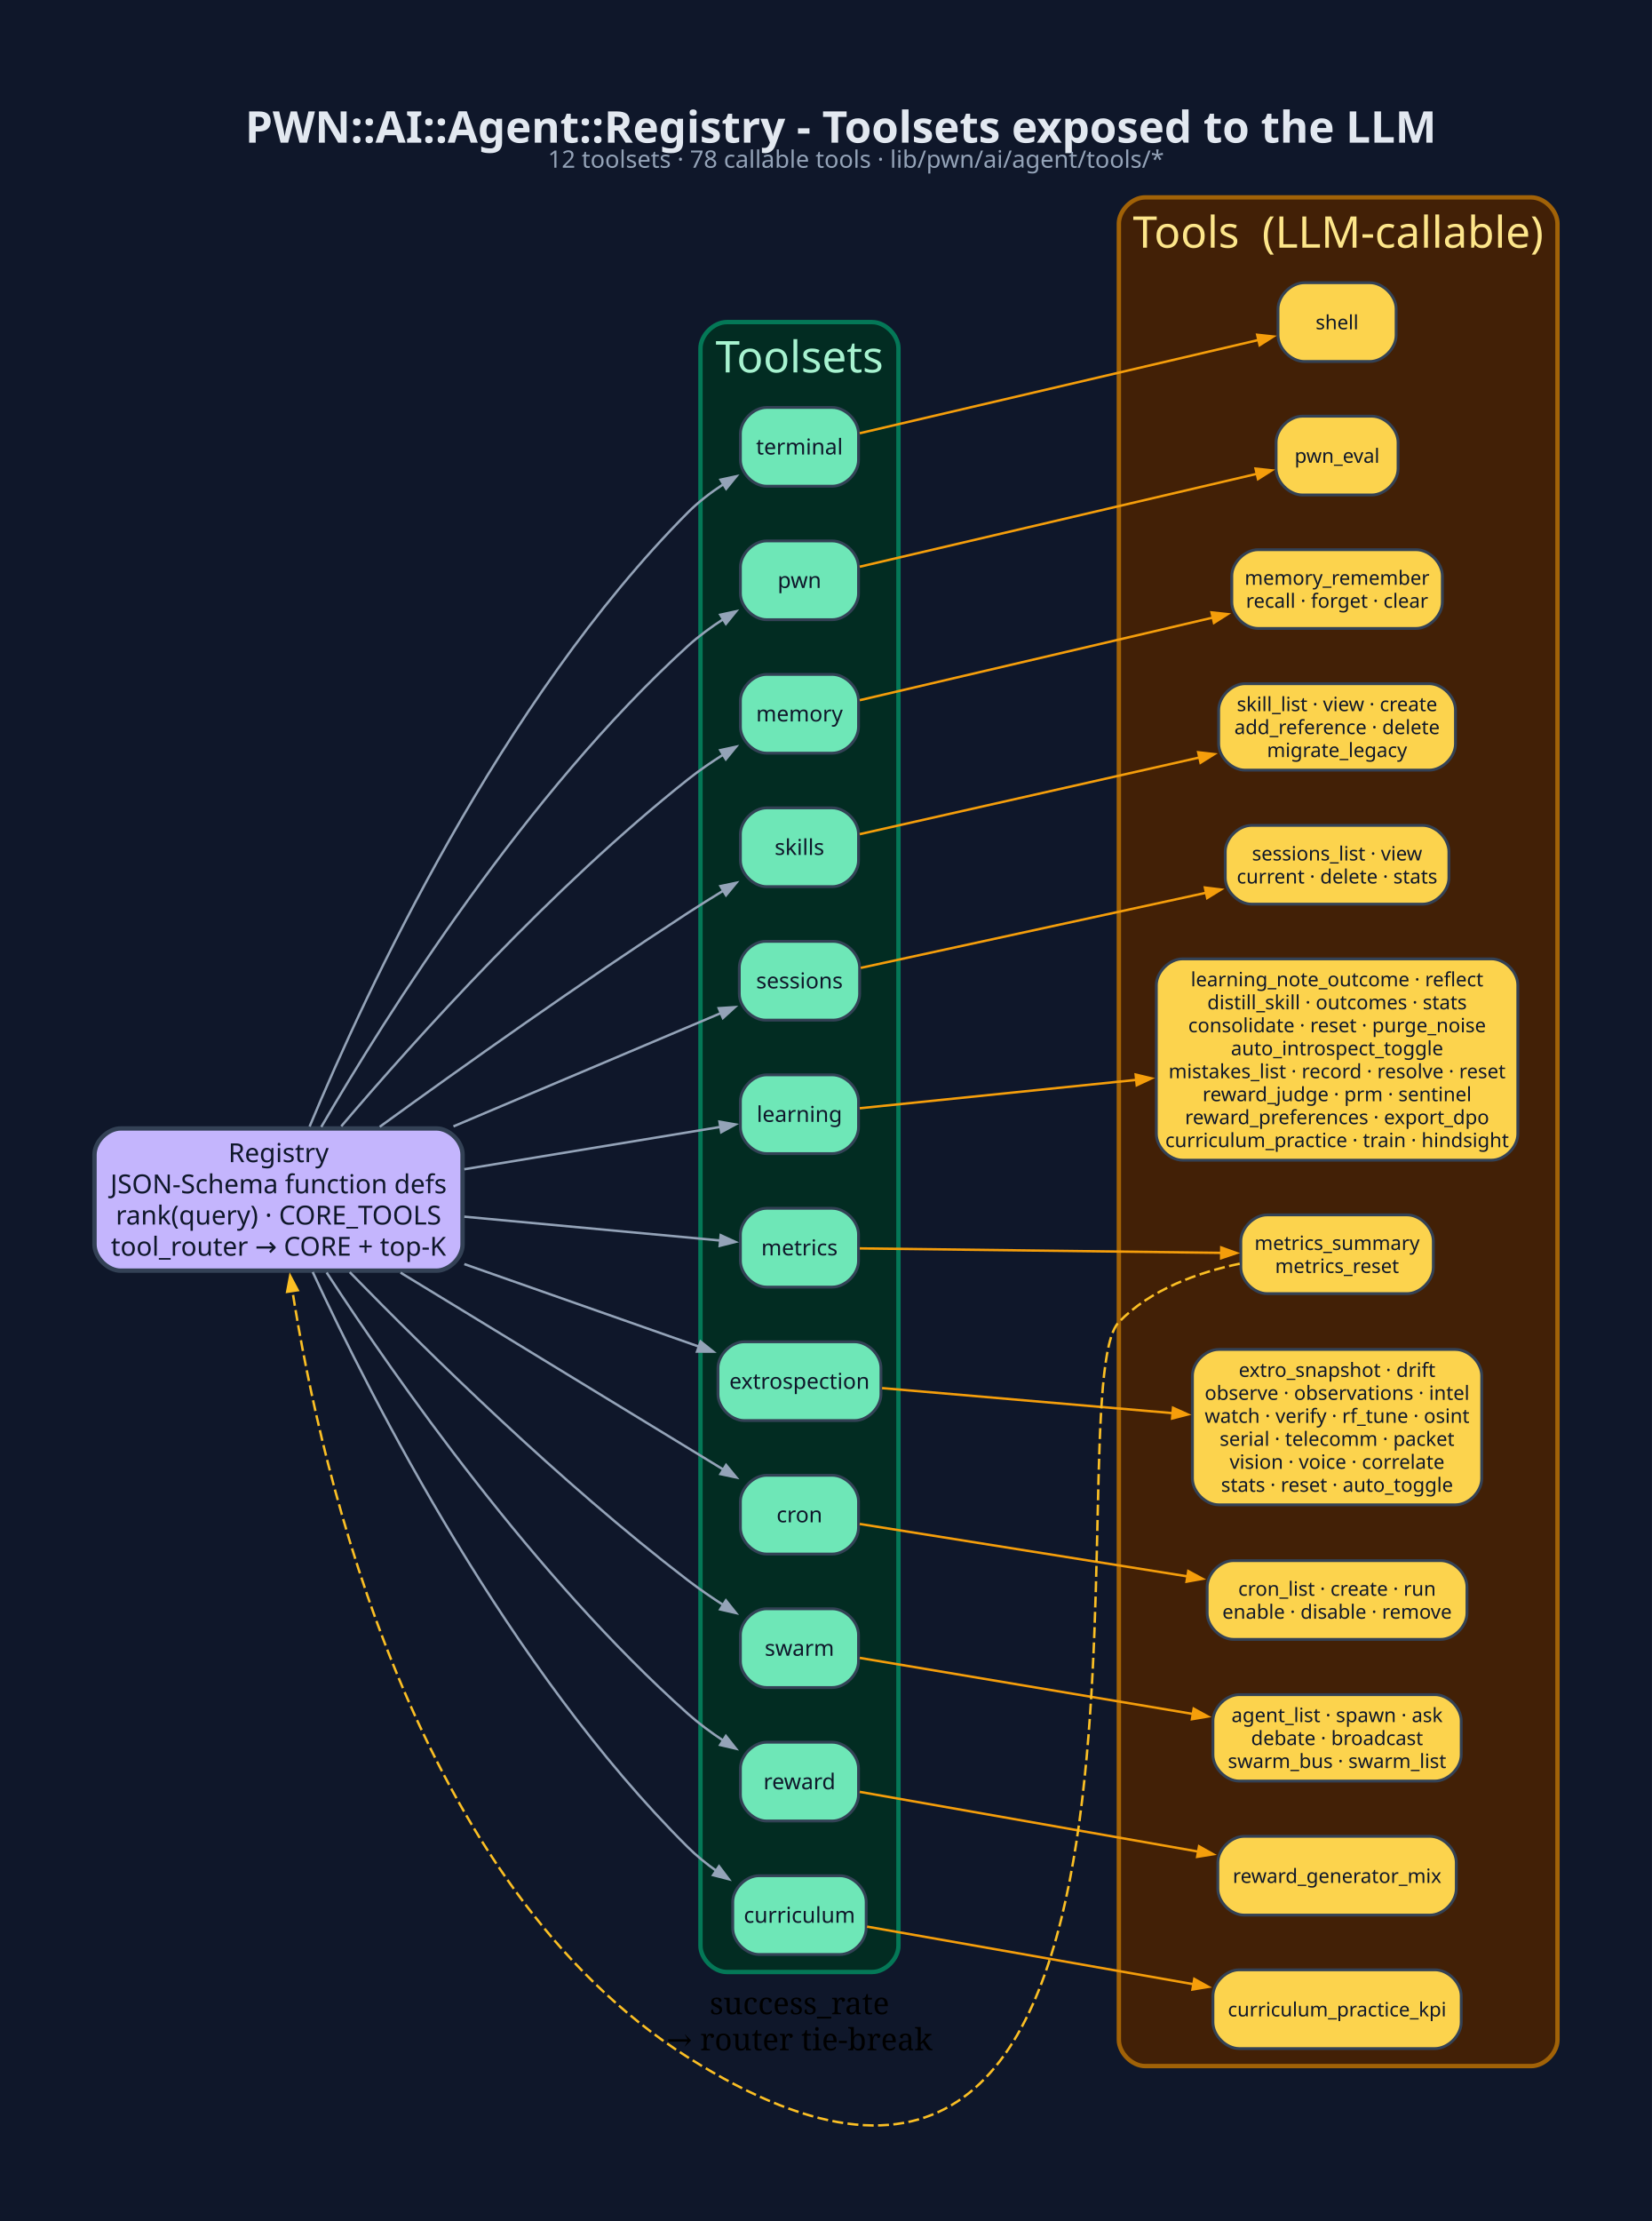
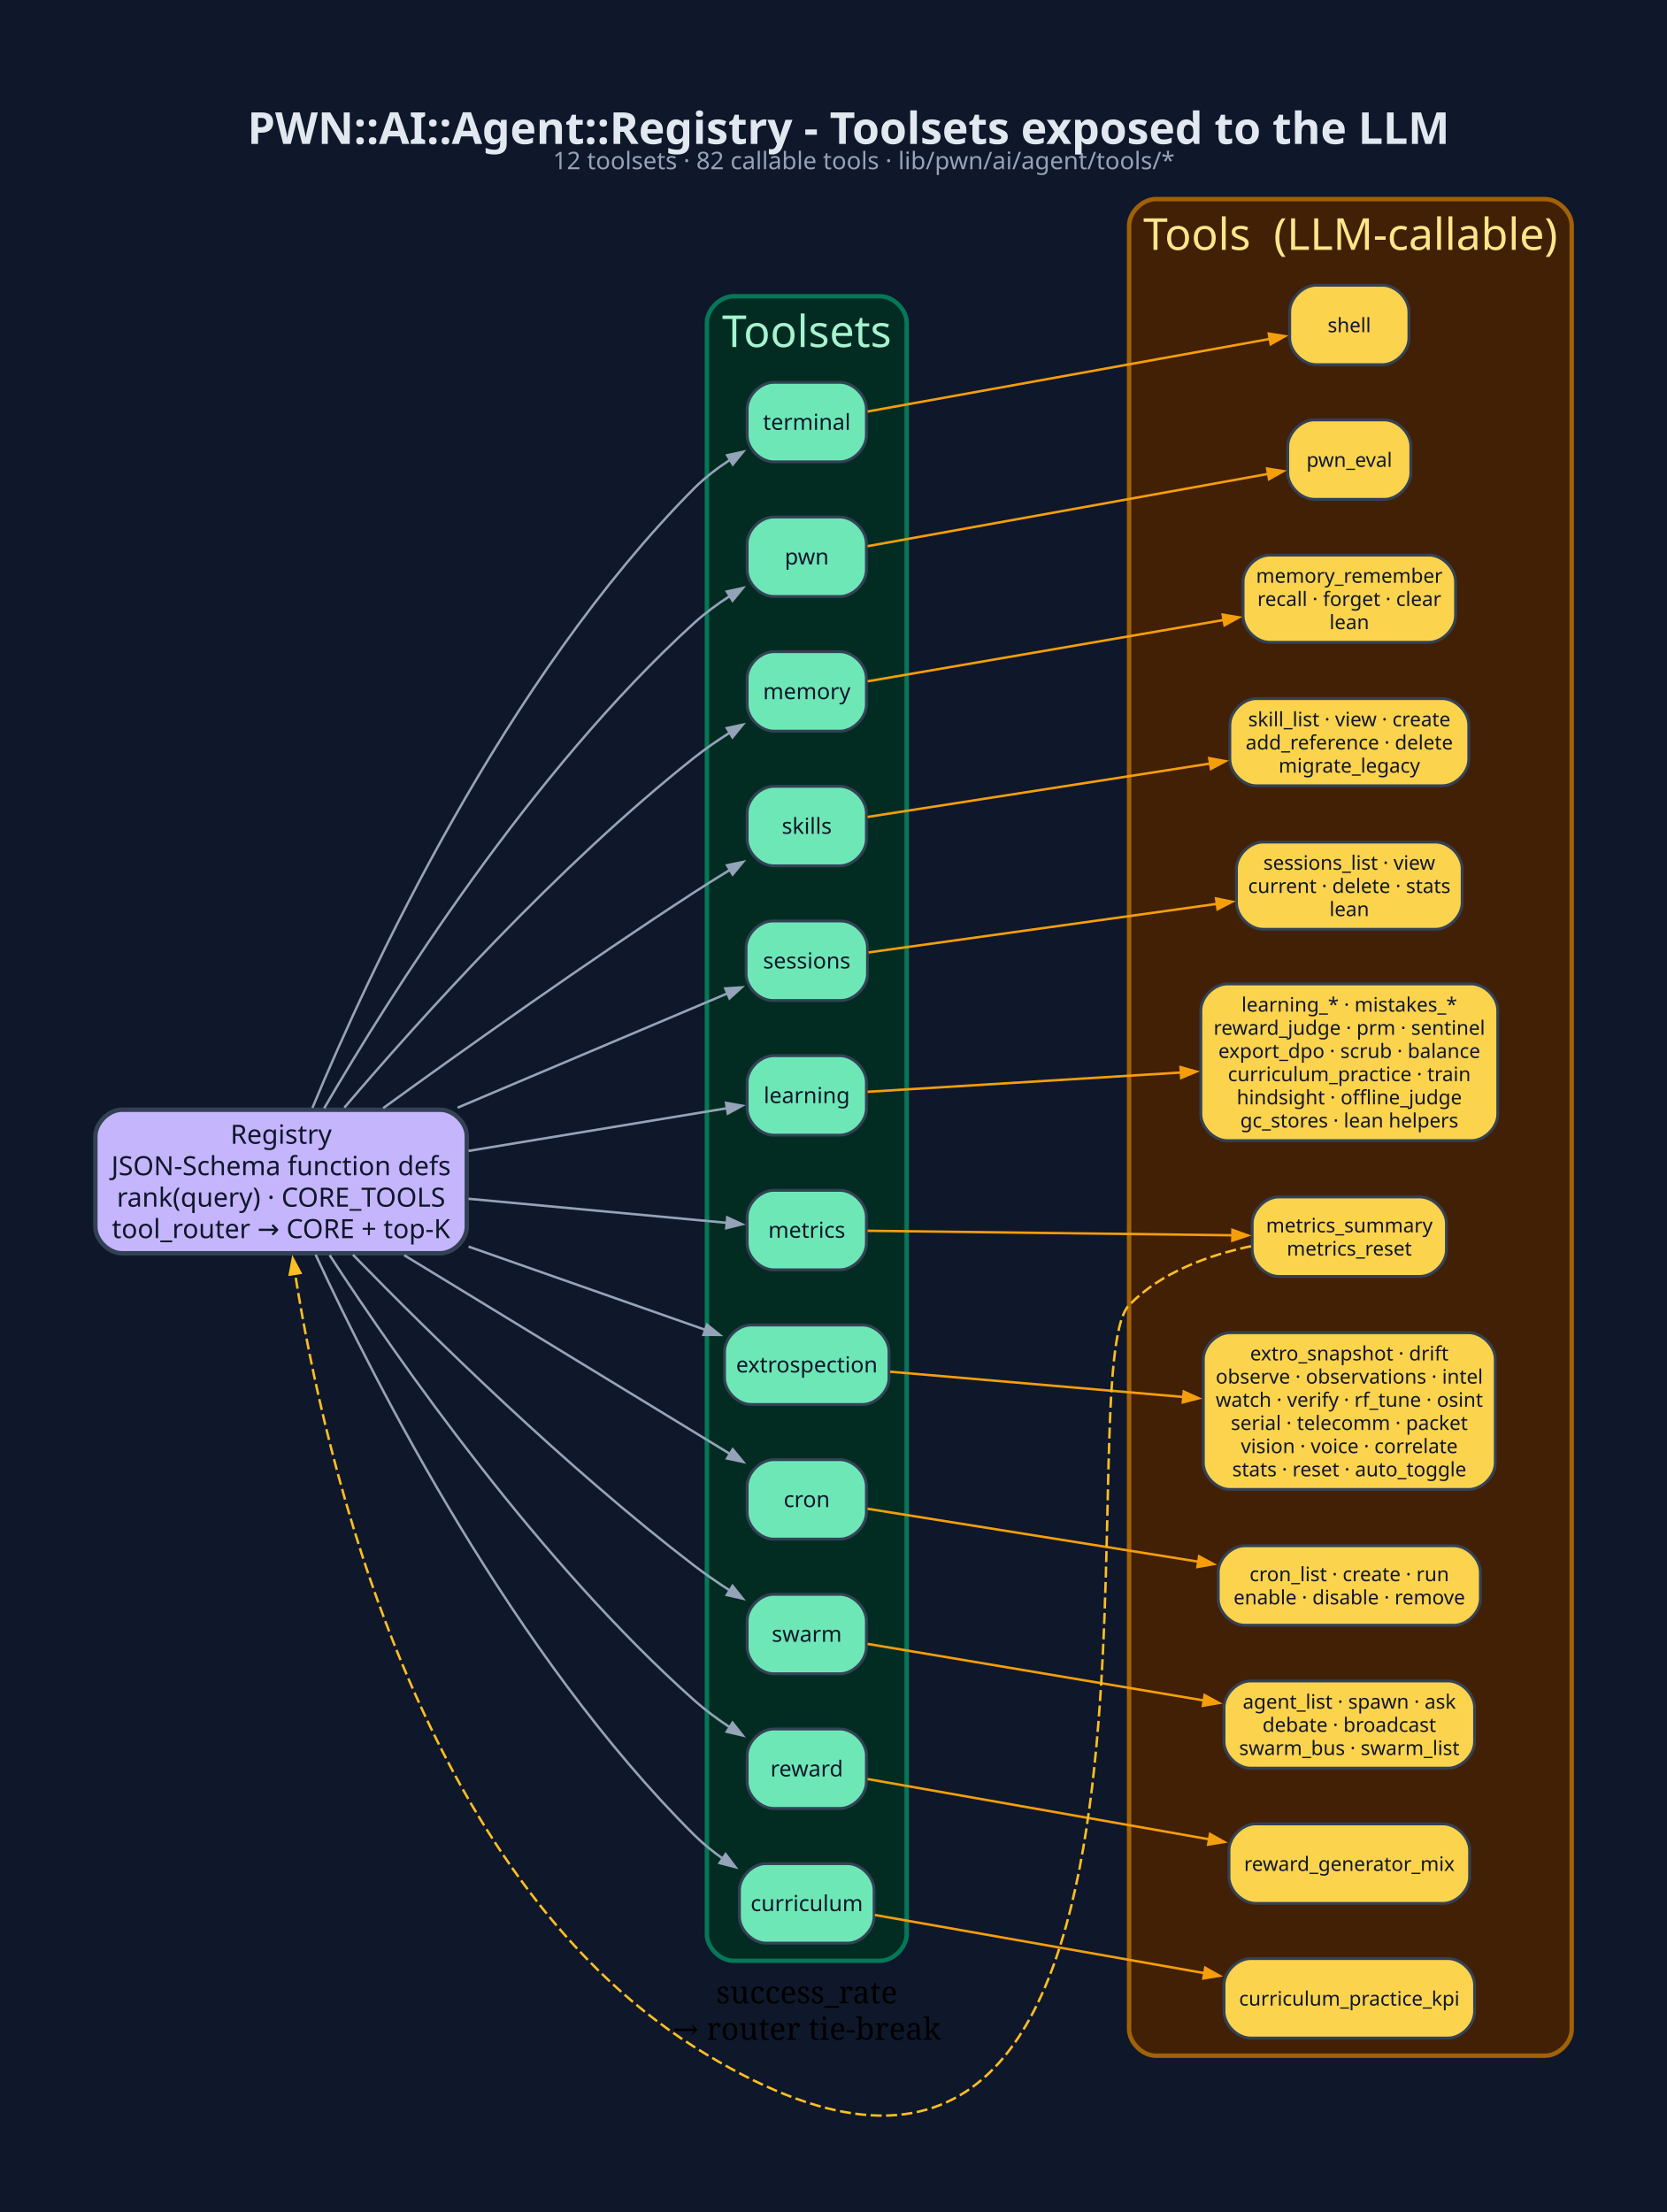
- <svg xmlns="http://www.w3.org/2000/svg" width="755pt" height="1015pt" viewBox="0.00 0.00 755.00 1015.00">
-   <g id="graph0" class="graph" transform="scale(1 1) rotate(0) translate(43.2 971.94)">
-     <polygon fill="#0f172a" stroke="none" points="-43.2,43.2 -43.2,-971.94 711.95,-971.94 711.95,43.2 -43.2,43.2" />
-     <text xml:space="preserve" text-anchor="start" x="68.88" y="-906.74" font-family="sans-Serif" font-weight="bold" font-size="20.00" fill="#e2e8f0">PWN::AI::Agent::Registry - Toolsets exposed to the LLM</text>
-     <text xml:space="preserve" text-anchor="start" x="207.25" y="-895.29" font-family="sans-Serif" font-size="11.00" fill="#94a3b8">12 toolsets · 78 callable tools · lib/pwn/ai/agent/tools/*</text>
+ <svg xmlns="http://www.w3.org/2000/svg" width="755pt" height="1002pt" viewBox="0.00 0.00 755.00 1002.00">
+   <g id="graph0" class="graph" transform="scale(1 1) rotate(0) translate(43.2 958.94)">
+     <polygon fill="#0f172a" stroke="none" points="-43.2,43.2 -43.2,-958.94 711.95,-958.94 711.95,43.2 -43.2,43.2" />
+     <text xml:space="preserve" text-anchor="start" x="68.88" y="-893.74" font-family="sans-Serif" font-weight="bold" font-size="20.00" fill="#e2e8f0">PWN::AI::Agent::Registry - Toolsets exposed to the LLM</text>
+     <text xml:space="preserve" text-anchor="start" x="207.25" y="-882.29" font-family="sans-Serif" font-size="11.00" fill="#94a3b8">12 toolsets · 82 callable tools · lib/pwn/ai/agent/tools/*</text>
    <g id="clust1" class="cluster">
      <path fill="#022c22" stroke="#047857" stroke-width="2" d="M289,-70.74C289,-70.74 355.5,-70.74 355.5,-70.74 361.5,-70.74 367.5,-76.74 367.5,-82.74 367.5,-82.74 367.5,-812.74 367.5,-812.74 367.5,-818.74 361.5,-824.74 355.5,-824.74 355.5,-824.74 289,-824.74 289,-824.74 283,-824.74 277,-818.74 277,-812.74 277,-812.74 277,-82.74 277,-82.74 277,-76.74 283,-70.74 289,-70.74" />
      <text xml:space="preserve" text-anchor="middle" x="322.25" y="-801.74" font-family="sans-Serif" font-size="20.00" fill="#a7f3d0">Toolsets</text>
    </g>
    <g id="clust2" class="cluster">
-       <path fill="#422006" stroke="#a16207" stroke-width="2" d="M480.25,-27.74C480.25,-27.74 656.75,-27.74 656.75,-27.74 662.75,-27.74 668.75,-33.74 668.75,-39.74 668.75,-39.74 668.75,-869.74 668.75,-869.74 668.75,-875.74 662.75,-881.74 656.75,-881.74 656.75,-881.74 480.25,-881.74 480.25,-881.74 474.25,-881.74 468.25,-875.74 468.25,-869.74 468.25,-869.74 468.25,-39.74 468.25,-39.74 468.25,-33.74 474.25,-27.74 480.25,-27.74" />
-       <text xml:space="preserve" text-anchor="middle" x="568.5" y="-858.74" font-family="sans-Serif" font-size="20.00" fill="#fde68a">Tools  (LLM-callable)</text>
+       <path fill="#422006" stroke="#a16207" stroke-width="2" d="M480.25,-27.74C480.25,-27.74 656.75,-27.74 656.75,-27.74 662.75,-27.74 668.75,-33.74 668.75,-39.74 668.75,-39.74 668.75,-856.74 668.75,-856.74 668.75,-862.74 662.75,-868.74 656.75,-868.74 656.75,-868.74 480.25,-868.74 480.25,-868.74 474.25,-868.74 468.25,-862.74 468.25,-856.74 468.25,-856.74 468.25,-39.74 468.25,-39.74 468.25,-33.74 474.25,-27.74 480.25,-27.74" />
+       <text xml:space="preserve" text-anchor="middle" x="568.5" y="-845.74" font-family="sans-Serif" font-size="20.00" fill="#fde68a">Tools  (LLM-callable)</text>
    </g>
    <g id="node1" class="node">
      <path fill="#c4b5fd" stroke="#334155" stroke-width="2" d="M156.25,-456.24C156.25,-456.24 12,-456.24 12,-456.24 6,-456.24 0,-450.24 0,-444.24 0,-444.24 0,-403.24 0,-403.24 0,-397.24 6,-391.24 12,-391.24 12,-391.24 156.25,-391.24 156.25,-391.24 162.25,-391.24 168.25,-397.24 168.25,-403.24 168.25,-403.24 168.25,-444.24 168.25,-444.24 168.25,-450.24 162.25,-456.24 156.25,-456.24" />
      <text xml:space="preserve" text-anchor="middle" x="84.12" y="-440.84" font-family="sans-Serif" font-size="12.00" fill="#0f172a">Registry</text>
      <text xml:space="preserve" text-anchor="middle" x="84.12" y="-426.59" font-family="sans-Serif" font-size="12.00" fill="#0f172a">JSON-Schema function defs</text>
      <text xml:space="preserve" text-anchor="middle" x="84.12" y="-412.34" font-family="sans-Serif" font-size="12.00" fill="#0f172a">rank(query) · CORE_TOOLS</text>
      <text xml:space="preserve" text-anchor="middle" x="84.12" y="-398.09" font-family="sans-Serif" font-size="12.00" fill="#0f172a">tool_router → CORE + top-K</text>
    </g>
    <g id="node2" class="node">
      <path fill="#6ee7b7" stroke="#334155" stroke-width="1.3" d="M337.25,-785.74C337.25,-785.74 307.25,-785.74 307.25,-785.74 301.25,-785.74 295.25,-779.74 295.25,-773.74 295.25,-773.74 295.25,-761.74 295.25,-761.74 295.25,-755.74 301.25,-749.74 307.25,-749.74 307.25,-749.74 337.25,-749.74 337.25,-749.74 343.25,-749.74 349.25,-755.74 349.25,-761.74 349.25,-761.74 349.25,-773.74 349.25,-773.74 349.25,-779.74 343.25,-785.74 337.25,-785.74" />
      <text xml:space="preserve" text-anchor="middle" x="322.25" y="-764.24" font-family="sans-Serif" font-size="10.00" fill="#0f172a">terminal</text>
    </g>
    <g id="edge1" class="edge">
      <path fill="none" stroke="#94a3b8" stroke-width="1.1" d="M98.32,-457.11C123.97,-518.68 185.67,-651.7 271.25,-737.74 276.02,-742.54 281.7,-746.87 287.5,-750.66" />
      <polygon fill="#94a3b8" stroke="#94a3b8" stroke-width="1.1" points="286.18,-752.72 293.42,-754.29 288.74,-748.54 286.18,-752.72" />
    </g>
    <g id="node3" class="node">
      <path fill="#6ee7b7" stroke="#334155" stroke-width="1.3" d="M337.25,-724.74C337.25,-724.74 307.25,-724.74 307.25,-724.74 301.25,-724.74 295.25,-718.74 295.25,-712.74 295.25,-712.74 295.25,-700.74 295.25,-700.74 295.25,-694.74 301.25,-688.74 307.25,-688.74 307.25,-688.74 337.25,-688.74 337.25,-688.74 343.25,-688.74 349.25,-694.74 349.25,-700.74 349.25,-700.74 349.25,-712.74 349.25,-712.74 349.25,-718.74 343.25,-724.74 337.25,-724.74" />
      <text xml:space="preserve" text-anchor="middle" x="322.25" y="-703.24" font-family="sans-Serif" font-size="10.00" fill="#0f172a">pwn</text>
    </g>
    <g id="edge2" class="edge">
      <path fill="none" stroke="#94a3b8" stroke-width="1.1" d="M103.65,-456.92C133.71,-508.6 197.26,-609.38 271.25,-676.74 276.15,-681.2 281.8,-685.34 287.51,-689.03" />
      <polygon fill="#94a3b8" stroke="#94a3b8" stroke-width="1.1" points="286.05,-691 293.3,-692.58 288.62,-686.83 286.05,-691" />
    </g>
    <g id="node4" class="node">
      <path fill="#6ee7b7" stroke="#334155" stroke-width="1.3" d="M337.25,-663.74C337.25,-663.74 307.25,-663.74 307.25,-663.74 301.25,-663.74 295.25,-657.74 295.25,-651.74 295.25,-651.74 295.25,-639.74 295.25,-639.74 295.25,-633.74 301.25,-627.74 307.25,-627.74 307.25,-627.74 337.25,-627.74 337.25,-627.74 343.25,-627.74 349.25,-633.74 349.25,-639.74 349.25,-639.74 349.25,-651.74 349.25,-651.74 349.25,-657.74 343.25,-663.74 337.25,-663.74" />
      <text xml:space="preserve" text-anchor="middle" x="322.25" y="-642.24" font-family="sans-Serif" font-size="10.00" fill="#0f172a">memory</text>
    </g>
    <g id="edge3" class="edge">
      <path fill="none" stroke="#94a3b8" stroke-width="1.1" d="M112.79,-457.22C147.27,-497.71 209.24,-566.55 271.25,-615.74 276.32,-619.77 281.99,-623.66 287.62,-627.22" />
      <polygon fill="#94a3b8" stroke="#94a3b8" stroke-width="1.1" points="286.04,-629.12 293.29,-630.69 288.59,-624.94 286.04,-629.12" />
    </g>
    <g id="node5" class="node">
      <path fill="#6ee7b7" stroke="#334155" stroke-width="1.3" d="M337.25,-602.74C337.25,-602.74 307.25,-602.74 307.25,-602.74 301.25,-602.74 295.25,-596.74 295.25,-590.74 295.25,-590.74 295.25,-578.74 295.25,-578.74 295.25,-572.74 301.25,-566.74 307.25,-566.74 307.25,-566.74 337.25,-566.74 337.25,-566.74 343.25,-566.74 349.25,-572.74 349.25,-578.74 349.25,-578.74 349.25,-590.74 349.25,-590.74 349.25,-596.74 343.25,-602.74 337.25,-602.74" />
      <text xml:space="preserve" text-anchor="middle" x="322.25" y="-581.24" font-family="sans-Serif" font-size="10.00" fill="#0f172a">skills</text>
    </g>
    <g id="edge4" class="edge">
      <path fill="none" stroke="#94a3b8" stroke-width="1.1" d="M130.38,-456.99C167.68,-484.05 222.23,-522.85 271.25,-554.74 276.44,-558.12 282.01,-561.6 287.47,-564.93" />
      <polygon fill="#94a3b8" stroke="#94a3b8" stroke-width="1.1" points="286.14,-566.99 293.39,-568.51 288.67,-562.79 286.14,-566.99" />
    </g>
    <g id="node6" class="node">
      <path fill="#6ee7b7" stroke="#334155" stroke-width="1.3" d="M337.75,-541.74C337.75,-541.74 306.75,-541.74 306.75,-541.74 300.75,-541.74 294.75,-535.74 294.75,-529.74 294.75,-529.74 294.75,-517.74 294.75,-517.74 294.75,-511.74 300.75,-505.74 306.75,-505.74 306.75,-505.74 337.75,-505.74 337.75,-505.74 343.75,-505.74 349.75,-511.74 349.75,-517.74 349.75,-517.74 349.75,-529.74 349.75,-529.74 349.75,-535.74 343.75,-541.74 337.75,-541.74" />
      <text xml:space="preserve" text-anchor="middle" x="322.25" y="-520.24" font-family="sans-Serif" font-size="10.00" fill="#0f172a">sessions</text>
    </g>
    <g id="edge5" class="edge">
      <path fill="none" stroke="#94a3b8" stroke-width="1.1" d="M164.08,-457.18C205.61,-474.77 254.41,-495.44 286.49,-509.02" />
      <polygon fill="#94a3b8" stroke="#94a3b8" stroke-width="1.1" points="285.34,-511.19 292.74,-511.67 287.25,-506.68 285.34,-511.19" />
    </g>
    <g id="node7" class="node">
      <path fill="#6ee7b7" stroke="#334155" stroke-width="1.3" d="M337.25,-480.74C337.25,-480.74 307.25,-480.74 307.25,-480.74 301.25,-480.74 295.25,-474.74 295.25,-468.74 295.25,-468.74 295.25,-456.74 295.25,-456.74 295.25,-450.74 301.25,-444.74 307.25,-444.74 307.25,-444.74 337.25,-444.74 337.25,-444.74 343.25,-444.74 349.25,-450.74 349.25,-456.74 349.25,-456.74 349.25,-468.74 349.25,-468.74 349.25,-474.74 343.25,-480.74 337.25,-480.74" />
      <text xml:space="preserve" text-anchor="middle" x="322.25" y="-459.24" font-family="sans-Serif" font-size="10.00" fill="#0f172a">learning</text>
    </g>
    <g id="edge6" class="edge">
      <path fill="none" stroke="#94a3b8" stroke-width="1.1" d="M169.04,-437.6C209.39,-444.27 255.56,-451.89 286.37,-456.98" />
      <polygon fill="#94a3b8" stroke="#94a3b8" stroke-width="1.1" points="285.68,-459.35 292.99,-458.07 286.48,-454.52 285.68,-459.35" />
    </g>
    <g id="node8" class="node">
      <path fill="#6ee7b7" stroke="#334155" stroke-width="1.3" d="M337.25,-419.74C337.25,-419.74 307.25,-419.74 307.25,-419.74 301.25,-419.74 295.25,-413.74 295.25,-407.74 295.25,-407.74 295.25,-395.74 295.25,-395.74 295.25,-389.74 301.25,-383.74 307.25,-383.74 307.25,-383.74 337.25,-383.74 337.25,-383.74 343.25,-383.74 349.25,-389.74 349.25,-395.74 349.25,-395.74 349.25,-407.74 349.25,-407.74 349.25,-413.74 343.25,-419.74 337.25,-419.74" />
      <text xml:space="preserve" text-anchor="middle" x="322.25" y="-398.24" font-family="sans-Serif" font-size="10.00" fill="#0f172a">metrics</text>
    </g>
    <g id="edge7" class="edge">
      <path fill="none" stroke="#94a3b8" stroke-width="1.1" d="M169.04,-415.92C209.39,-412.16 255.56,-407.86 286.37,-404.99" />
      <polygon fill="#94a3b8" stroke="#94a3b8" stroke-width="1.1" points="286.23,-407.47 292.97,-404.38 285.78,-402.59 286.23,-407.47" />
    </g>
    <g id="node9" class="node">
      <path fill="#6ee7b7" stroke="#334155" stroke-width="1.3" d="M347.5,-358.74C347.5,-358.74 297,-358.74 297,-358.74 291,-358.74 285,-352.74 285,-346.74 285,-346.74 285,-334.74 285,-334.74 285,-328.74 291,-322.74 297,-322.74 297,-322.74 347.5,-322.74 347.5,-322.74 353.5,-322.74 359.5,-328.74 359.5,-334.74 359.5,-334.74 359.5,-346.74 359.5,-346.74 359.5,-352.74 353.5,-358.74 347.5,-358.74" />
      <text xml:space="preserve" text-anchor="middle" x="322.25" y="-337.24" font-family="sans-Serif" font-size="10.00" fill="#0f172a">extrospection</text>
    </g>
    <g id="edge8" class="edge">
      <path fill="none" stroke="#94a3b8" stroke-width="1.1" d="M169.04,-394.25C205.3,-381.5 246.26,-367.1 276.55,-356.45" />
      <polygon fill="#94a3b8" stroke="#94a3b8" stroke-width="1.1" points="277.05,-358.88 282.84,-354.24 275.42,-354.25 277.05,-358.88" />
    </g>
    <g id="node10" class="node">
      <path fill="#6ee7b7" stroke="#334155" stroke-width="1.3" d="M337.25,-297.74C337.25,-297.74 307.25,-297.74 307.25,-297.74 301.25,-297.74 295.25,-291.74 295.25,-285.74 295.25,-285.74 295.25,-273.74 295.25,-273.74 295.25,-267.74 301.25,-261.74 307.25,-261.74 307.25,-261.74 337.25,-261.74 337.25,-261.74 343.25,-261.74 349.25,-267.74 349.25,-273.74 349.25,-273.74 349.25,-285.74 349.25,-285.74 349.25,-291.74 343.25,-297.74 337.25,-297.74" />
      <text xml:space="preserve" text-anchor="middle" x="322.25" y="-276.24" font-family="sans-Serif" font-size="10.00" fill="#0f172a">cron</text>
    </g>
    <g id="edge9" class="edge">
      <path fill="none" stroke="#94a3b8" stroke-width="1.1" d="M139.89,-390.34C185.49,-362.54 248.97,-323.82 287.47,-300.34" />
      <polygon fill="#94a3b8" stroke="#94a3b8" stroke-width="1.1" points="288.7,-302.46 293.4,-296.73 286.15,-298.28 288.7,-302.46" />
    </g>
    <g id="node11" class="node">
      <path fill="#6ee7b7" stroke="#334155" stroke-width="1.3" d="M337.25,-236.74C337.25,-236.74 307.25,-236.74 307.25,-236.74 301.25,-236.74 295.25,-230.74 295.25,-224.74 295.25,-224.74 295.25,-212.74 295.25,-212.74 295.25,-206.74 301.25,-200.74 307.25,-200.74 307.25,-200.74 337.25,-200.74 337.25,-200.74 343.25,-200.74 349.25,-206.74 349.25,-212.74 349.25,-212.74 349.25,-224.74 349.25,-224.74 349.25,-230.74 343.25,-236.74 337.25,-236.74" />
      <text xml:space="preserve" text-anchor="middle" x="322.25" y="-215.24" font-family="sans-Serif" font-size="10.00" fill="#0f172a">swarm</text>
    </g>
    <g id="edge10" class="edge">
      <path fill="none" stroke="#94a3b8" stroke-width="1.1" d="M116.67,-390.56C152.36,-353.93 213.12,-294.24 271.25,-249.74 276.38,-245.81 282.03,-241.93 287.63,-238.32" />
      <polygon fill="#94a3b8" stroke="#94a3b8" stroke-width="1.1" points="288.63,-240.58 293.24,-234.78 286.01,-236.44 288.63,-240.58" />
    </g>
    <g id="node12" class="node">
      <path fill="#6ee7b7" stroke="#334155" stroke-width="1.3" d="M337.25,-175.74C337.25,-175.74 307.25,-175.74 307.25,-175.74 301.25,-175.74 295.25,-169.74 295.25,-163.74 295.25,-163.74 295.25,-151.74 295.25,-151.74 295.25,-145.74 301.25,-139.74 307.25,-139.74 307.25,-139.74 337.25,-139.74 337.25,-139.74 343.25,-139.74 349.25,-145.74 349.25,-151.74 349.25,-151.74 349.25,-163.74 349.25,-163.74 349.25,-169.74 343.25,-175.74 337.25,-175.74" />
      <text xml:space="preserve" text-anchor="middle" x="322.25" y="-154.24" font-family="sans-Serif" font-size="10.00" fill="#0f172a">reward</text>
    </g>
    <g id="edge11" class="edge">
      <path fill="none" stroke="#94a3b8" stroke-width="1.1" d="M106.11,-390.39C137.71,-341.93 201.31,-251.07 271.25,-188.74 276.18,-184.35 281.81,-180.19 287.48,-176.44" />
      <polygon fill="#94a3b8" stroke="#94a3b8" stroke-width="1.1" points="288.61,-178.62 293.21,-172.8 285.99,-174.48 288.61,-178.62" />
    </g>
    <g id="node13" class="node">
      <path fill="#6ee7b7" stroke="#334155" stroke-width="1.3" d="M340.75,-114.74C340.75,-114.74 303.75,-114.74 303.75,-114.74 297.75,-114.74 291.75,-108.74 291.75,-102.74 291.75,-102.74 291.75,-90.74 291.75,-90.74 291.75,-84.74 297.75,-78.74 303.75,-78.74 303.75,-78.74 340.75,-78.74 340.75,-78.74 346.75,-78.74 352.75,-84.74 352.75,-90.74 352.75,-90.74 352.75,-102.74 352.75,-102.74 352.75,-108.74 346.75,-114.74 340.75,-114.74" />
      <text xml:space="preserve" text-anchor="middle" x="322.25" y="-93.24" font-family="sans-Serif" font-size="10.00" fill="#0f172a">curriculum</text>
    </g>
    <g id="edge12" class="edge">
      <path fill="none" stroke="#94a3b8" stroke-width="1.1" d="M99.76,-390.61C126.87,-332.06 189.65,-208.83 271.25,-127.74 275.19,-123.82 279.72,-120.17 284.4,-116.85" />
      <polygon fill="#94a3b8" stroke="#94a3b8" stroke-width="1.1" points="285.48,-119.07 289.94,-113.15 282.76,-115 285.48,-119.07" />
    </g>
    <g id="node14" class="node">
-       <path fill="#fcd34d" stroke="#334155" stroke-width="1.3" d="M583,-842.74C583,-842.74 553,-842.74 553,-842.74 547,-842.74 541,-836.74 541,-830.74 541,-830.74 541,-818.74 541,-818.74 541,-812.74 547,-806.74 553,-806.74 553,-806.74 583,-806.74 583,-806.74 589,-806.74 595,-812.74 595,-818.74 595,-818.74 595,-830.74 595,-830.74 595,-836.74 589,-842.74 583,-842.74" />
-       <text xml:space="preserve" text-anchor="middle" x="568" y="-821.44" font-family="sans-Serif" font-size="9.00" fill="#0f172a">shell</text>
+       <path fill="#fcd34d" stroke="#334155" stroke-width="1.3" d="M583,-829.74C583,-829.74 553,-829.74 553,-829.74 547,-829.74 541,-823.74 541,-817.74 541,-817.74 541,-805.74 541,-805.74 541,-799.74 547,-793.74 553,-793.74 553,-793.74 583,-793.74 583,-793.74 589,-793.74 595,-799.74 595,-805.74 595,-805.74 595,-817.74 595,-817.74 595,-823.74 589,-829.74 583,-829.74" />
+       <text xml:space="preserve" text-anchor="middle" x="568" y="-808.44" font-family="sans-Serif" font-size="9.00" fill="#0f172a">shell</text>
    </g>
    <g id="edge13" class="edge">
-       <path fill="none" stroke="#f59e0b" stroke-width="1.1" d="M349.8,-773.95C394.03,-784.29 482.8,-805.05 532.06,-816.57" />
-       <polygon fill="#f59e0b" stroke="#f59e0b" stroke-width="1.1" points="531.49,-818.95 538.86,-818.16 532.6,-814.18 531.49,-818.95" />
+       <path fill="none" stroke="#f59e0b" stroke-width="1.1" d="M349.8,-772.53C394.03,-780.52 482.8,-796.54 532.06,-805.43" />
+       <polygon fill="#f59e0b" stroke="#f59e0b" stroke-width="1.1" points="531.52,-807.83 538.84,-806.66 532.39,-803.01 531.52,-807.83" />
    </g>
    <g id="node15" class="node">
-       <path fill="#fcd34d" stroke="#334155" stroke-width="1.3" d="M583.88,-781.74C583.88,-781.74 552.12,-781.74 552.12,-781.74 546.12,-781.74 540.12,-775.74 540.12,-769.74 540.12,-769.74 540.12,-757.74 540.12,-757.74 540.12,-751.74 546.12,-745.74 552.12,-745.74 552.12,-745.74 583.88,-745.74 583.88,-745.74 589.88,-745.74 595.88,-751.74 595.88,-757.74 595.88,-757.74 595.88,-769.74 595.88,-769.74 595.88,-775.74 589.88,-781.74 583.88,-781.74" />
-       <text xml:space="preserve" text-anchor="middle" x="568" y="-760.44" font-family="sans-Serif" font-size="9.00" fill="#0f172a">pwn_eval</text>
+       <path fill="#fcd34d" stroke="#334155" stroke-width="1.3" d="M583.88,-768.74C583.88,-768.74 552.12,-768.74 552.12,-768.74 546.12,-768.74 540.12,-762.74 540.12,-756.74 540.12,-756.74 540.12,-744.74 540.12,-744.74 540.12,-738.74 546.12,-732.74 552.12,-732.74 552.12,-732.74 583.88,-732.74 583.88,-732.74 589.88,-732.74 595.88,-738.74 595.88,-744.74 595.88,-744.74 595.88,-756.74 595.88,-756.74 595.88,-762.74 589.88,-768.74 583.88,-768.74" />
+       <text xml:space="preserve" text-anchor="middle" x="568" y="-747.44" font-family="sans-Serif" font-size="9.00" fill="#0f172a">pwn_eval</text>
    </g>
    <g id="edge14" class="edge">
-       <path fill="none" stroke="#f59e0b" stroke-width="1.1" d="M349.8,-712.95C393.89,-723.26 482.23,-743.92 531.58,-755.46" />
-       <polygon fill="#f59e0b" stroke="#f59e0b" stroke-width="1.1" points="530.74,-757.78 538.12,-756.99 531.86,-753.01 530.74,-757.78" />
+       <path fill="none" stroke="#f59e0b" stroke-width="1.1" d="M349.8,-711.53C393.8,-719.48 481.87,-735.37 531.28,-744.29" />
+       <polygon fill="#f59e0b" stroke="#f59e0b" stroke-width="1.1" points="530.78,-746.69 538.1,-745.53 531.65,-741.87 530.78,-746.69" />
    </g>
    <g id="node16" class="node">
-       <path fill="#fcd34d" stroke="#334155" stroke-width="1.3" d="M604.12,-720.74C604.12,-720.74 531.88,-720.74 531.88,-720.74 525.88,-720.74 519.88,-714.74 519.88,-708.74 519.88,-708.74 519.88,-696.74 519.88,-696.74 519.88,-690.74 525.88,-684.74 531.88,-684.74 531.88,-684.74 604.12,-684.74 604.12,-684.74 610.12,-684.74 616.12,-690.74 616.12,-696.74 616.12,-696.74 616.12,-708.74 616.12,-708.74 616.12,-714.74 610.12,-720.74 604.12,-720.74" />
-       <text xml:space="preserve" text-anchor="middle" x="568" y="-704.69" font-family="sans-Serif" font-size="9.00" fill="#0f172a">memory_remember</text>
-       <text xml:space="preserve" text-anchor="middle" x="568" y="-694.19" font-family="sans-Serif" font-size="9.00" fill="#0f172a">recall · forget · clear</text>
+       <path fill="#fcd34d" stroke="#334155" stroke-width="1.3" d="M604.12,-707.49C604.12,-707.49 531.88,-707.49 531.88,-707.49 525.88,-707.49 519.88,-701.49 519.88,-695.49 519.88,-695.49 519.88,-679.99 519.88,-679.99 519.88,-673.99 525.88,-667.99 531.88,-667.99 531.88,-667.99 604.12,-667.99 604.12,-667.99 610.12,-667.99 616.12,-673.99 616.12,-679.99 616.12,-679.99 616.12,-695.49 616.12,-695.49 616.12,-701.49 610.12,-707.49 604.12,-707.49" />
+       <text xml:space="preserve" text-anchor="middle" x="568" y="-694.94" font-family="sans-Serif" font-size="9.00" fill="#0f172a">memory_remember</text>
+       <text xml:space="preserve" text-anchor="middle" x="568" y="-684.44" font-family="sans-Serif" font-size="9.00" fill="#0f172a">recall · forget · clear</text>
+       <text xml:space="preserve" text-anchor="middle" x="568" y="-673.94" font-family="sans-Serif" font-size="9.00" fill="#0f172a">lean</text>
    </g>
    <g id="edge15" class="edge">
-       <path fill="none" stroke="#f59e0b" stroke-width="1.1" d="M349.8,-651.95C388.37,-660.97 460.81,-677.91 511.38,-689.74" />
-       <polygon fill="#f59e0b" stroke="#f59e0b" stroke-width="1.1" points="510.62,-692.07 517.99,-691.28 511.73,-687.3 510.62,-692.07" />
+       <path fill="none" stroke="#f59e0b" stroke-width="1.1" d="M349.8,-650.32C388.37,-656.96 460.81,-669.44 511.38,-678.16" />
+       <polygon fill="#f59e0b" stroke="#f59e0b" stroke-width="1.1" points="510.66,-680.52 517.97,-679.29 511.49,-675.69 510.66,-680.52" />
    </g>
    <g id="node17" class="node">
-       <path fill="#fcd34d" stroke="#334155" stroke-width="1.3" d="M610.12,-659.49C610.12,-659.49 525.88,-659.49 525.88,-659.49 519.88,-659.49 513.88,-653.49 513.88,-647.49 513.88,-647.49 513.88,-631.99 513.88,-631.99 513.88,-625.99 519.88,-619.99 525.88,-619.99 525.88,-619.99 610.12,-619.99 610.12,-619.99 616.12,-619.99 622.12,-625.99 622.12,-631.99 622.12,-631.99 622.12,-647.49 622.12,-647.49 622.12,-653.49 616.12,-659.49 610.12,-659.49" />
-       <text xml:space="preserve" text-anchor="middle" x="568" y="-646.94" font-family="sans-Serif" font-size="9.00" fill="#0f172a">skill_list · view · create</text>
-       <text xml:space="preserve" text-anchor="middle" x="568" y="-636.44" font-family="sans-Serif" font-size="9.00" fill="#0f172a">add_reference · delete</text>
-       <text xml:space="preserve" text-anchor="middle" x="568" y="-625.94" font-family="sans-Serif" font-size="9.00" fill="#0f172a">migrate_legacy</text>
+       <path fill="#fcd34d" stroke="#334155" stroke-width="1.3" d="M610.12,-642.49C610.12,-642.49 525.88,-642.49 525.88,-642.49 519.88,-642.49 513.88,-636.49 513.88,-630.49 513.88,-630.49 513.88,-614.99 513.88,-614.99 513.88,-608.99 519.88,-602.99 525.88,-602.99 525.88,-602.99 610.12,-602.99 610.12,-602.99 616.12,-602.99 622.12,-608.99 622.12,-614.99 622.12,-614.99 622.12,-630.49 622.12,-630.49 622.12,-636.49 616.12,-642.49 610.12,-642.49" />
+       <text xml:space="preserve" text-anchor="middle" x="568" y="-629.94" font-family="sans-Serif" font-size="9.00" fill="#0f172a">skill_list · view · create</text>
+       <text xml:space="preserve" text-anchor="middle" x="568" y="-619.44" font-family="sans-Serif" font-size="9.00" fill="#0f172a">add_reference · delete</text>
+       <text xml:space="preserve" text-anchor="middle" x="568" y="-608.94" font-family="sans-Serif" font-size="9.00" fill="#0f172a">migrate_legacy</text>
    </g>
    <g id="edge16" class="edge">
-       <path fill="none" stroke="#f59e0b" stroke-width="1.1" d="M349.8,-590.73C386.85,-599.09 455.15,-614.5 505.3,-625.82" />
-       <polygon fill="#f59e0b" stroke="#f59e0b" stroke-width="1.1" points="504.51,-628.15 511.88,-627.3 505.59,-623.37 504.51,-628.15" />
+       <path fill="none" stroke="#f59e0b" stroke-width="1.1" d="M349.8,-588.88C386.77,-594.65 454.87,-605.26 504.99,-613.08" />
+       <polygon fill="#f59e0b" stroke="#f59e0b" stroke-width="1.1" points="504.56,-615.49 511.86,-614.15 505.32,-610.65 504.56,-615.49" />
    </g>
    <g id="node18" class="node">
-       <path fill="#fcd34d" stroke="#334155" stroke-width="1.3" d="M607.12,-594.74C607.12,-594.74 528.88,-594.74 528.88,-594.74 522.88,-594.74 516.88,-588.74 516.88,-582.74 516.88,-582.74 516.88,-570.74 516.88,-570.74 516.88,-564.74 522.88,-558.74 528.88,-558.74 528.88,-558.74 607.12,-558.74 607.12,-558.74 613.12,-558.74 619.12,-564.74 619.12,-570.74 619.12,-570.74 619.12,-582.74 619.12,-582.74 619.12,-588.74 613.12,-594.74 607.12,-594.74" />
-       <text xml:space="preserve" text-anchor="middle" x="568" y="-578.69" font-family="sans-Serif" font-size="9.00" fill="#0f172a">sessions_list · view</text>
-       <text xml:space="preserve" text-anchor="middle" x="568" y="-568.19" font-family="sans-Serif" font-size="9.00" fill="#0f172a">current · delete · stats</text>
+       <path fill="#fcd34d" stroke="#334155" stroke-width="1.3" d="M607.12,-577.49C607.12,-577.49 528.88,-577.49 528.88,-577.49 522.88,-577.49 516.88,-571.49 516.88,-565.49 516.88,-565.49 516.88,-549.99 516.88,-549.99 516.88,-543.99 522.88,-537.99 528.88,-537.99 528.88,-537.99 607.12,-537.99 607.12,-537.99 613.12,-537.99 619.12,-543.99 619.12,-549.99 619.12,-549.99 619.12,-565.49 619.12,-565.49 619.12,-571.49 613.12,-577.49 607.12,-577.49" />
+       <text xml:space="preserve" text-anchor="middle" x="568" y="-564.94" font-family="sans-Serif" font-size="9.00" fill="#0f172a">sessions_list · view</text>
+       <text xml:space="preserve" text-anchor="middle" x="568" y="-554.44" font-family="sans-Serif" font-size="9.00" fill="#0f172a">current · delete · stats</text>
+       <text xml:space="preserve" text-anchor="middle" x="568" y="-543.94" font-family="sans-Serif" font-size="9.00" fill="#0f172a">lean</text>
    </g>
    <g id="edge17" class="edge">
-       <path fill="none" stroke="#f59e0b" stroke-width="1.1" d="M350.27,-529.62C388.19,-537.86 458.19,-553.08 508.38,-564" />
-       <polygon fill="#f59e0b" stroke="#f59e0b" stroke-width="1.1" points="507.58,-566.33 514.94,-565.42 508.62,-561.54 507.58,-566.33" />
+       <path fill="none" stroke="#f59e0b" stroke-width="1.1" d="M350.27,-527.51C388.11,-532.79 457.9,-542.52 508.07,-549.52" />
+       <polygon fill="#f59e0b" stroke="#f59e0b" stroke-width="1.1" points="507.65,-551.94 514.92,-550.48 508.33,-547.08 507.65,-551.94" />
    </g>
    <g id="node19" class="node">
-       <path fill="#fcd34d" stroke="#334155" stroke-width="1.3" d="M638.62,-533.74C638.62,-533.74 497.38,-533.74 497.38,-533.74 491.38,-533.74 485.38,-527.74 485.38,-521.74 485.38,-521.74 485.38,-453.74 485.38,-453.74 485.38,-447.74 491.38,-441.74 497.38,-441.74 497.38,-441.74 638.62,-441.74 638.62,-441.74 644.62,-441.74 650.62,-447.74 650.62,-453.74 650.62,-453.74 650.62,-521.74 650.62,-521.74 650.62,-527.74 644.62,-533.74 638.62,-533.74" />
-       <text xml:space="preserve" text-anchor="middle" x="568" y="-521.19" font-family="sans-Serif" font-size="9.00" fill="#0f172a">learning_note_outcome · reflect</text>
-       <text xml:space="preserve" text-anchor="middle" x="568" y="-510.69" font-family="sans-Serif" font-size="9.00" fill="#0f172a">distill_skill · outcomes · stats</text>
-       <text xml:space="preserve" text-anchor="middle" x="568" y="-500.19" font-family="sans-Serif" font-size="9.00" fill="#0f172a">consolidate · reset · purge_noise</text>
-       <text xml:space="preserve" text-anchor="middle" x="568" y="-489.69" font-family="sans-Serif" font-size="9.00" fill="#0f172a">auto_introspect_toggle</text>
-       <text xml:space="preserve" text-anchor="middle" x="568" y="-479.19" font-family="sans-Serif" font-size="9.00" fill="#0f172a">mistakes_list · record · resolve · reset</text>
-       <text xml:space="preserve" text-anchor="middle" x="568" y="-468.69" font-family="sans-Serif" font-size="9.00" fill="#0f172a">reward_judge · prm · sentinel</text>
-       <text xml:space="preserve" text-anchor="middle" x="568" y="-458.19" font-family="sans-Serif" font-size="9.00" fill="#0f172a">reward_preferences · export_dpo</text>
-       <text xml:space="preserve" text-anchor="middle" x="568" y="-447.69" font-family="sans-Serif" font-size="9.00" fill="#0f172a">curriculum_practice · train · hindsight</text>
+       <path fill="#fcd34d" stroke="#334155" stroke-width="1.3" d="M623.25,-513.24C623.25,-513.24 512.75,-513.24 512.75,-513.24 506.75,-513.24 500.75,-507.24 500.75,-501.24 500.75,-501.24 500.75,-454.24 500.75,-454.24 500.75,-448.24 506.75,-442.24 512.75,-442.24 512.75,-442.24 623.25,-442.24 623.25,-442.24 629.25,-442.24 635.25,-448.24 635.25,-454.24 635.25,-454.24 635.25,-501.24 635.25,-501.24 635.25,-507.24 629.25,-513.24 623.25,-513.24" />
+       <text xml:space="preserve" text-anchor="middle" x="568" y="-500.69" font-family="sans-Serif" font-size="9.00" fill="#0f172a">learning_* · mistakes_*</text>
+       <text xml:space="preserve" text-anchor="middle" x="568" y="-490.19" font-family="sans-Serif" font-size="9.00" fill="#0f172a">reward_judge · prm · sentinel</text>
+       <text xml:space="preserve" text-anchor="middle" x="568" y="-479.69" font-family="sans-Serif" font-size="9.00" fill="#0f172a">export_dpo · scrub · balance</text>
+       <text xml:space="preserve" text-anchor="middle" x="568" y="-469.19" font-family="sans-Serif" font-size="9.00" fill="#0f172a">curriculum_practice · train</text>
+       <text xml:space="preserve" text-anchor="middle" x="568" y="-458.69" font-family="sans-Serif" font-size="9.00" fill="#0f172a">hindsight · offline_judge</text>
+       <text xml:space="preserve" text-anchor="middle" x="568" y="-448.19" font-family="sans-Serif" font-size="9.00" fill="#0f172a">gc_stores · lean helpers</text>
    </g>
    <g id="edge18" class="edge">
-       <path fill="none" stroke="#f59e0b" stroke-width="1.1" d="M349.8,-465.47C380.12,-468.57 431.36,-473.83 476.46,-478.46" />
-       <polygon fill="#f59e0b" stroke="#f59e0b" stroke-width="1.1" points="475.93,-480.86 483.14,-479.14 476.43,-475.99 475.93,-480.86" />
+       <path fill="none" stroke="#f59e0b" stroke-width="1.1" d="M349.8,-464.38C383.61,-466.46 443.46,-470.14 491.77,-473.11" />
+       <polygon fill="#f59e0b" stroke="#f59e0b" stroke-width="1.1" points="491.55,-475.55 498.68,-473.54 491.85,-470.66 491.55,-475.55" />
    </g>
    <g id="node20" class="node">
      <path fill="#fcd34d" stroke="#334155" stroke-width="1.3" d="M600,-416.74C600,-416.74 536,-416.74 536,-416.74 530,-416.74 524,-410.74 524,-404.74 524,-404.74 524,-392.74 524,-392.74 524,-386.74 530,-380.74 536,-380.74 536,-380.74 600,-380.74 600,-380.74 606,-380.74 612,-386.74 612,-392.74 612,-392.74 612,-404.74 612,-404.74 612,-410.74 606,-416.74 600,-416.74" />
      <text xml:space="preserve" text-anchor="middle" x="568" y="-400.69" font-family="sans-Serif" font-size="9.00" fill="#0f172a">metrics_summary</text>
      <text xml:space="preserve" text-anchor="middle" x="568" y="-390.19" font-family="sans-Serif" font-size="9.00" fill="#0f172a">metrics_reset</text>
    </g>
    <g id="edge19" class="edge">
      <path fill="none" stroke="#f59e0b" stroke-width="1.1" d="M349.8,-401.42C389.34,-400.93 464.47,-400 515.15,-399.38" />
      <polygon fill="#f59e0b" stroke="#f59e0b" stroke-width="1.1" points="515.06,-401.83 522.03,-399.3 515,-396.93 515.06,-401.83" />
    </g>
    <g id="node21" class="node">
      <path fill="#fcd34d" stroke="#334155" stroke-width="1.3" d="M622.12,-355.24C622.12,-355.24 513.88,-355.24 513.88,-355.24 507.88,-355.24 501.88,-349.24 501.88,-343.24 501.88,-343.24 501.88,-296.24 501.88,-296.24 501.88,-290.24 507.88,-284.24 513.88,-284.24 513.88,-284.24 622.12,-284.24 622.12,-284.24 628.12,-284.24 634.12,-290.24 634.12,-296.24 634.12,-296.24 634.12,-343.24 634.12,-343.24 634.12,-349.24 628.12,-355.24 622.12,-355.24" />
      <text xml:space="preserve" text-anchor="middle" x="568" y="-342.69" font-family="sans-Serif" font-size="9.00" fill="#0f172a">extro_snapshot · drift</text>
      <text xml:space="preserve" text-anchor="middle" x="568" y="-332.19" font-family="sans-Serif" font-size="9.00" fill="#0f172a">observe · observations · intel</text>
      <text xml:space="preserve" text-anchor="middle" x="568" y="-321.69" font-family="sans-Serif" font-size="9.00" fill="#0f172a">watch · verify · rf_tune · osint</text>
      <text xml:space="preserve" text-anchor="middle" x="568" y="-311.19" font-family="sans-Serif" font-size="9.00" fill="#0f172a">serial · telecomm · packet</text>
      <text xml:space="preserve" text-anchor="middle" x="568" y="-300.69" font-family="sans-Serif" font-size="9.00" fill="#0f172a">vision · voice · correlate</text>
      <text xml:space="preserve" text-anchor="middle" x="568" y="-290.19" font-family="sans-Serif" font-size="9.00" fill="#0f172a">stats · reset · auto_toggle</text>
    </g>
    <g id="edge20" class="edge">
      <path fill="none" stroke="#f59e0b" stroke-width="1.1" d="M360.01,-337.58C395.11,-334.55 449.05,-329.9 493.06,-326.11" />
      <polygon fill="#f59e0b" stroke="#f59e0b" stroke-width="1.1" points="493.01,-328.58 499.78,-325.53 492.59,-323.69 493.01,-328.58" />
    </g>
    <g id="node22" class="node">
      <path fill="#fcd34d" stroke="#334155" stroke-width="1.3" d="M615.38,-258.74C615.38,-258.74 520.62,-258.74 520.62,-258.74 514.62,-258.74 508.62,-252.74 508.62,-246.74 508.62,-246.74 508.62,-234.74 508.62,-234.74 508.62,-228.74 514.62,-222.74 520.62,-222.74 520.62,-222.74 615.38,-222.74 615.38,-222.74 621.38,-222.74 627.38,-228.74 627.38,-234.74 627.38,-234.74 627.38,-246.74 627.38,-246.74 627.38,-252.74 621.38,-258.74 615.38,-258.74" />
      <text xml:space="preserve" text-anchor="middle" x="568" y="-242.69" font-family="sans-Serif" font-size="9.00" fill="#0f172a">cron_list · create · run</text>
      <text xml:space="preserve" text-anchor="middle" x="568" y="-232.19" font-family="sans-Serif" font-size="9.00" fill="#0f172a">enable · disable · remove</text>
    </g>
    <g id="edge21" class="edge">
      <path fill="none" stroke="#f59e0b" stroke-width="1.1" d="M349.8,-275.49C385.49,-269.78 450.18,-259.43 499.71,-251.51" />
      <polygon fill="#f59e0b" stroke="#f59e0b" stroke-width="1.1" points="499.98,-253.95 506.5,-250.42 499.2,-249.11 499.98,-253.95" />
    </g>
    <g id="node23" class="node">
      <path fill="#fcd34d" stroke="#334155" stroke-width="1.3" d="M612.75,-197.49C612.75,-197.49 523.25,-197.49 523.25,-197.49 517.25,-197.49 511.25,-191.49 511.25,-185.49 511.25,-185.49 511.25,-169.99 511.25,-169.99 511.25,-163.99 517.25,-157.99 523.25,-157.99 523.25,-157.99 612.75,-157.99 612.75,-157.99 618.75,-157.99 624.75,-163.99 624.75,-169.99 624.75,-169.99 624.75,-185.49 624.75,-185.49 624.75,-191.49 618.75,-197.49 612.75,-197.49" />
      <text xml:space="preserve" text-anchor="middle" x="568" y="-184.94" font-family="sans-Serif" font-size="9.00" fill="#0f172a">agent_list · spawn · ask</text>
      <text xml:space="preserve" text-anchor="middle" x="568" y="-174.44" font-family="sans-Serif" font-size="9.00" fill="#0f172a">debate · broadcast</text>
      <text xml:space="preserve" text-anchor="middle" x="568" y="-163.94" font-family="sans-Serif" font-size="9.00" fill="#0f172a">swarm_bus · swarm_list</text>
    </g>
    <g id="edge22" class="edge">
      <path fill="none" stroke="#f59e0b" stroke-width="1.1" d="M349.8,-214.28C386.07,-208.17 452.3,-197.03 502.13,-188.65" />
      <polygon fill="#f59e0b" stroke="#f59e0b" stroke-width="1.1" points="502.46,-191.08 508.96,-187.5 501.65,-186.25 502.46,-191.08" />
    </g>
    <g id="node24" class="node">
      <path fill="#fcd34d" stroke="#334155" stroke-width="1.3" d="M610.5,-132.74C610.5,-132.74 525.5,-132.74 525.5,-132.74 519.5,-132.74 513.5,-126.74 513.5,-120.74 513.5,-120.74 513.5,-108.74 513.5,-108.74 513.5,-102.74 519.5,-96.74 525.5,-96.74 525.5,-96.74 610.5,-96.74 610.5,-96.74 616.5,-96.74 622.5,-102.74 622.5,-108.74 622.5,-108.74 622.5,-120.74 622.5,-120.74 622.5,-126.74 616.5,-132.74 610.5,-132.74" />
      <text xml:space="preserve" text-anchor="middle" x="568" y="-111.44" font-family="sans-Serif" font-size="9.00" fill="#0f172a">reward_generator_mix</text>
    </g>
    <g id="edge23" class="edge">
      <path fill="none" stroke="#f59e0b" stroke-width="1.1" d="M349.8,-153.06C386.66,-146.56 454.44,-134.6 504.52,-125.76" />
      <polygon fill="#f59e0b" stroke="#f59e0b" stroke-width="1.1" points="504.91,-128.18 511.38,-124.55 504.06,-123.36 504.91,-128.18" />
    </g>
    <g id="node25" class="node">
      <path fill="#fcd34d" stroke="#334155" stroke-width="1.3" d="M612.75,-71.74C612.75,-71.74 523.25,-71.74 523.25,-71.74 517.25,-71.74 511.25,-65.74 511.25,-59.74 511.25,-59.74 511.25,-47.74 511.25,-47.74 511.25,-41.74 517.25,-35.74 523.25,-35.74 523.25,-35.74 612.75,-35.74 612.75,-35.74 618.75,-35.74 624.75,-41.74 624.75,-47.74 624.75,-47.74 624.75,-59.74 624.75,-59.74 624.75,-65.74 618.75,-71.74 612.75,-71.74" />
      <text xml:space="preserve" text-anchor="middle" x="568" y="-50.44" font-family="sans-Serif" font-size="9.00" fill="#0f172a">curriculum_practice_kpi</text>
    </g>
    <g id="edge24" class="edge">
      <path fill="none" stroke="#f59e0b" stroke-width="1.1" d="M353.14,-91.47C390.08,-84.95 453.96,-73.68 502.32,-65.15" />
      <polygon fill="#f59e0b" stroke="#f59e0b" stroke-width="1.1" points="502.74,-67.57 509.21,-63.94 501.89,-62.74 502.74,-67.57" />
    </g>
    <g id="edge25" class="edge">
      <path fill="none" stroke="#fbbf24" stroke-width="1.1" stroke-dasharray="5,2" d="M523.49,-394.43C504.23,-390.39 482.71,-382.63 468.25,-367.74 437.75,-336.35 512.92,121.04 271.25,-31.74 146.55,-110.57 103.72,-298.17 90.47,-382.01" />
      <polygon fill="#fbbf24" stroke="#fbbf24" stroke-width="1.1" points="88.06,-381.57 89.43,-388.86 92.9,-382.31 88.06,-381.57" />
      <text xml:space="preserve" text-anchor="middle" x="322.25" y="-51.44" font-family="serif" font-size="14.00">success_rate</text>
      <text xml:space="preserve" text-anchor="middle" x="322.25" y="-34.94" font-family="serif" font-size="14.00">→ router tie-break</text>
    </g>
  </g>
</svg>
